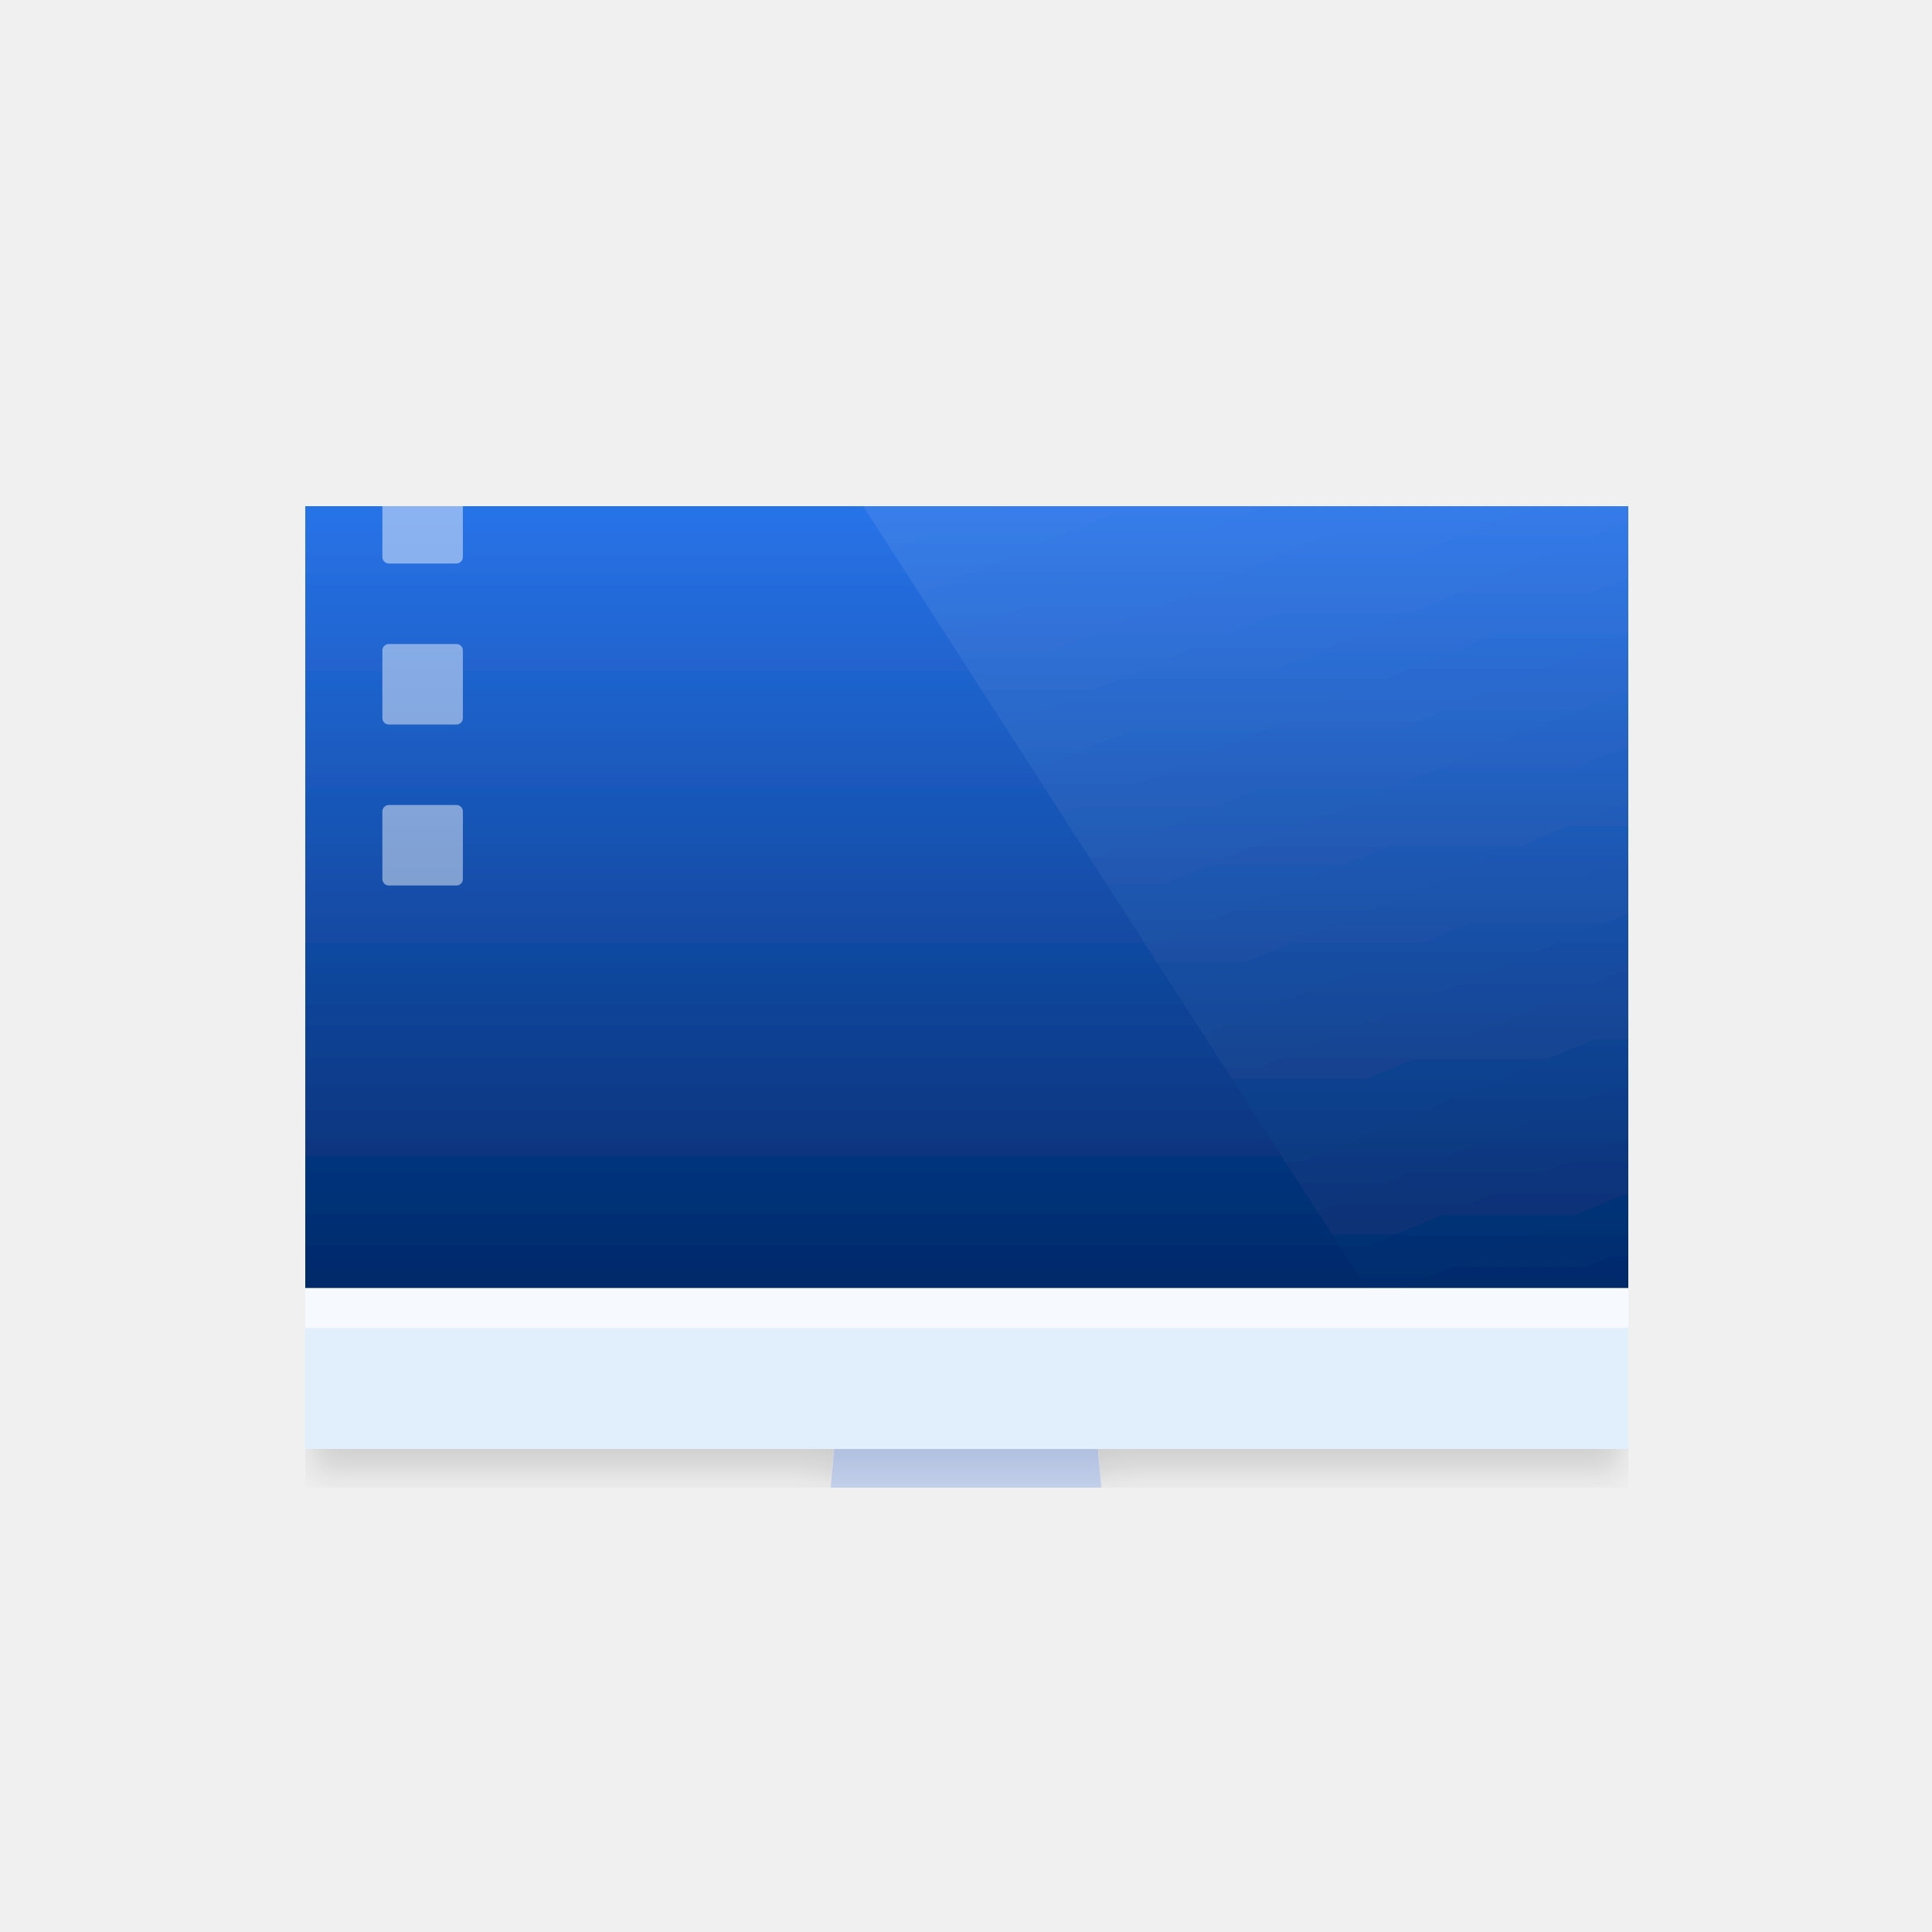
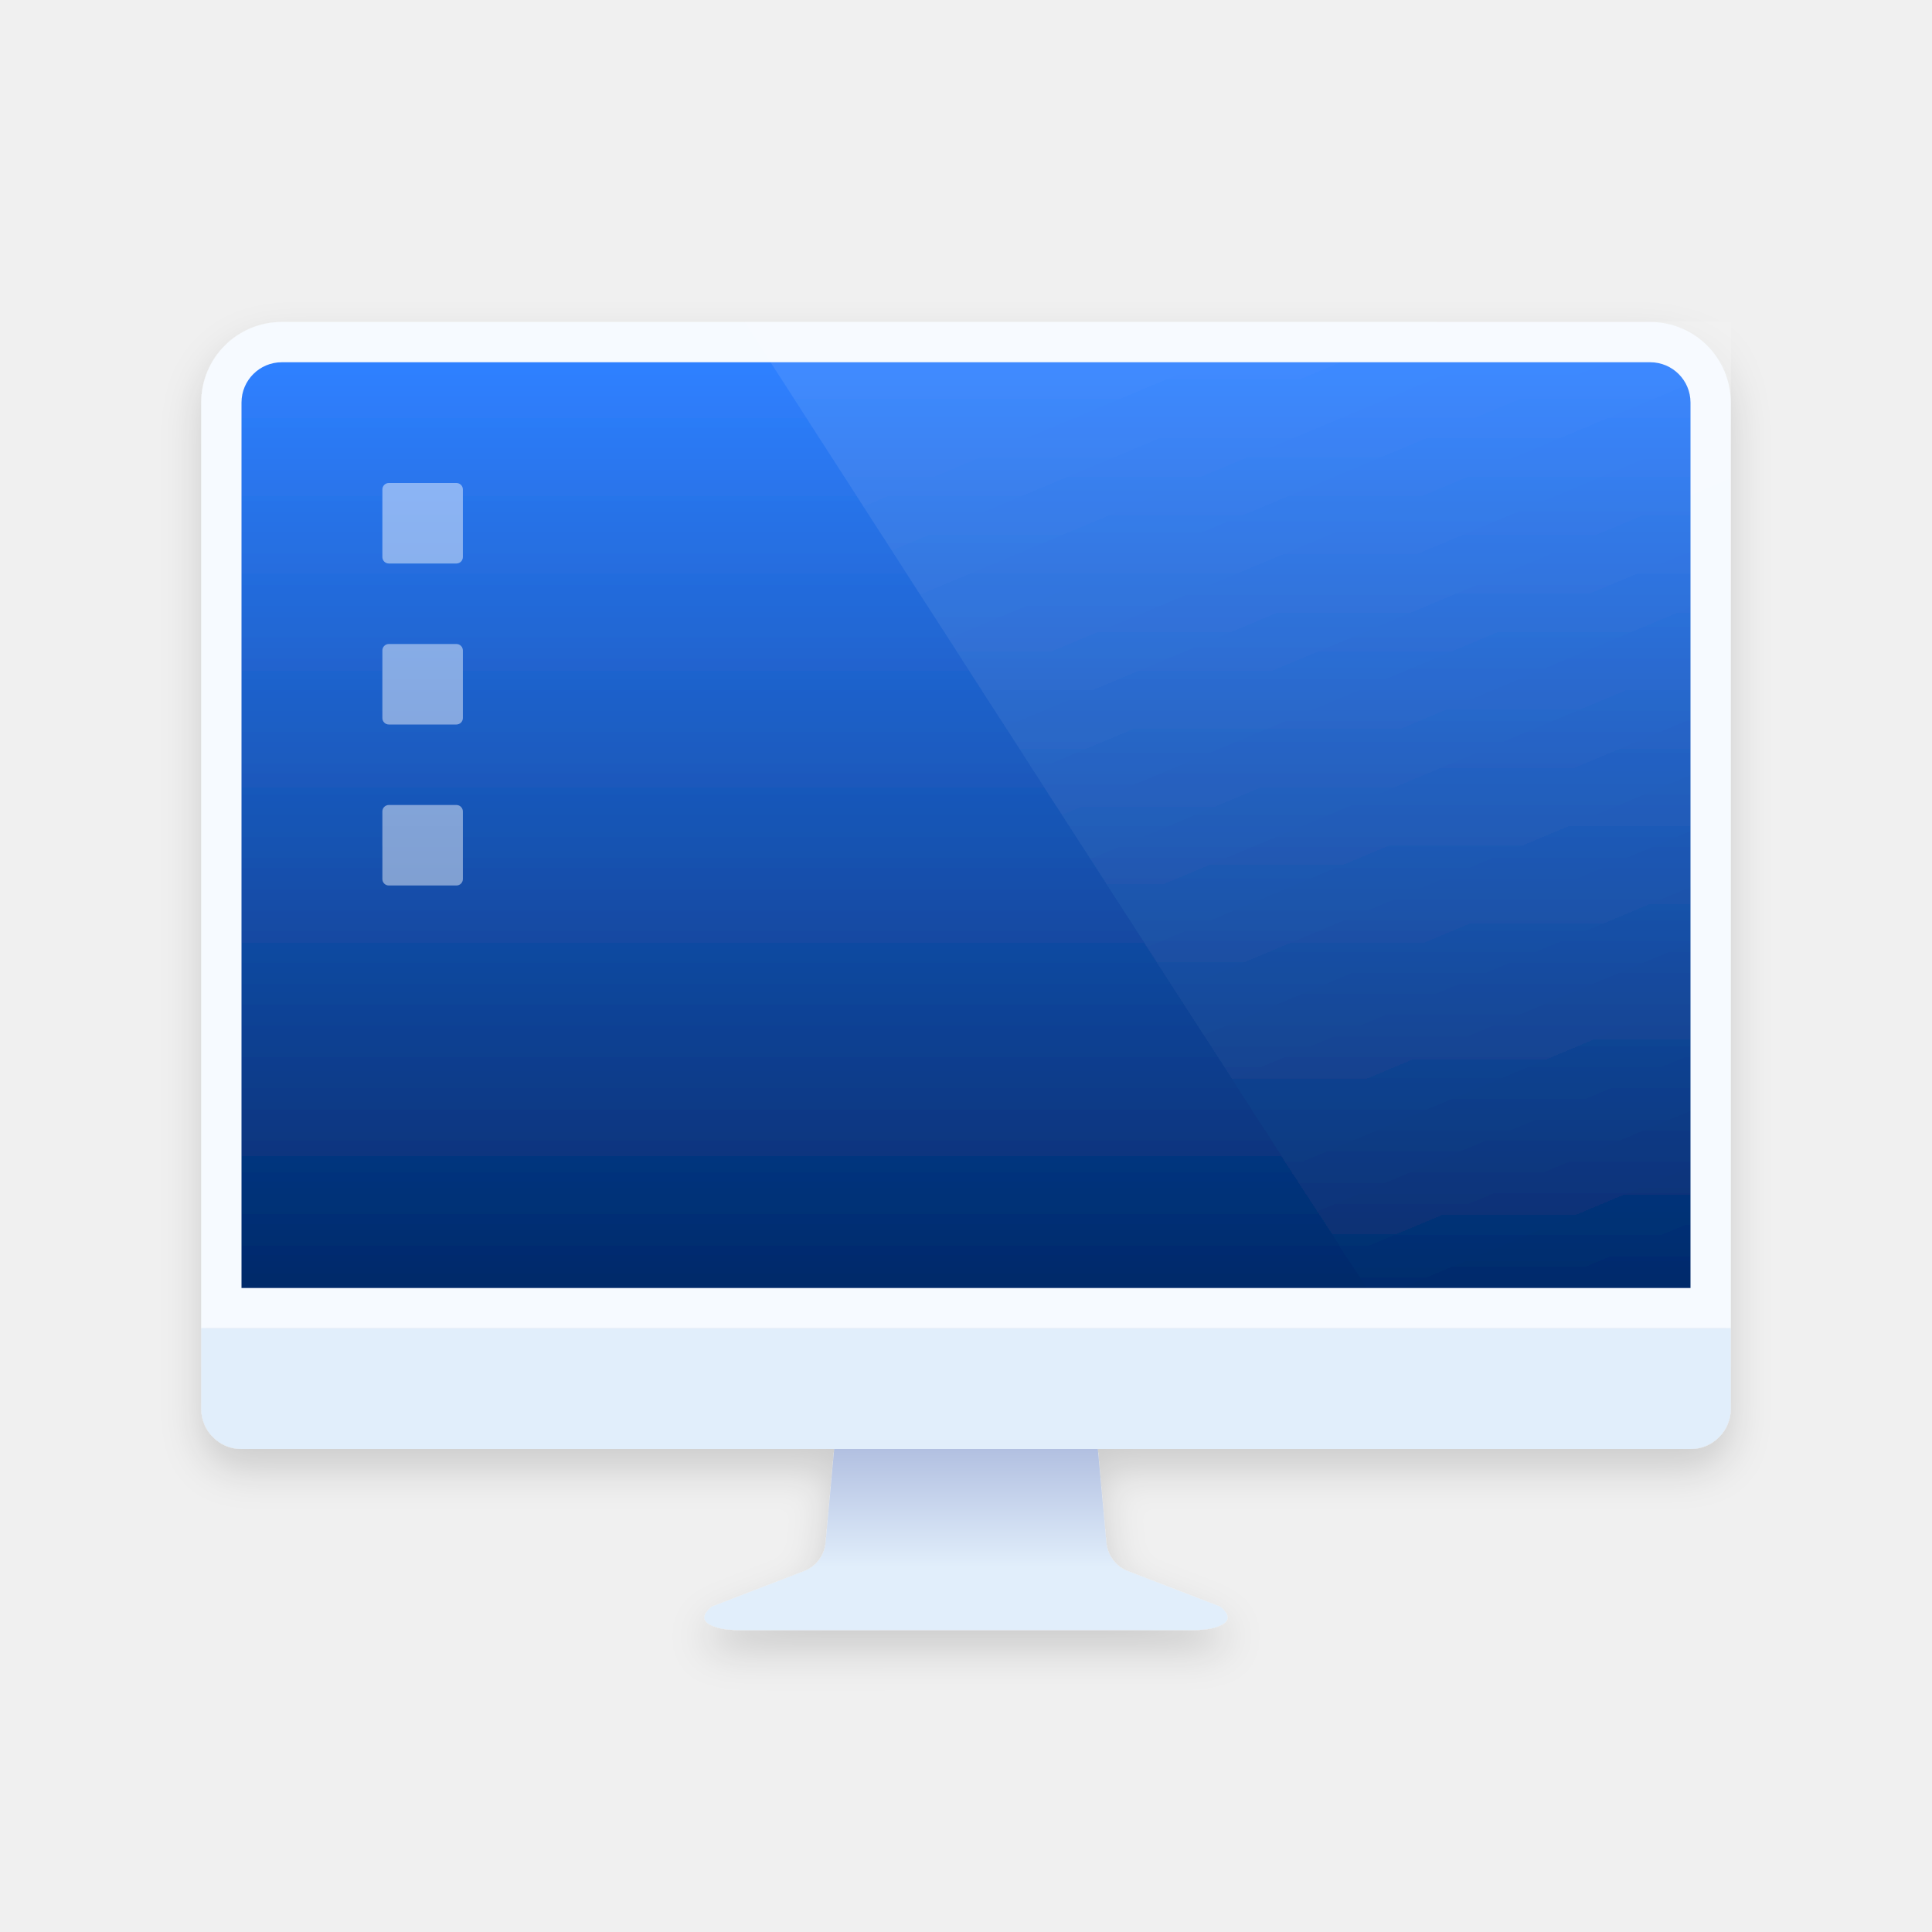
<svg xmlns="http://www.w3.org/2000/svg" width="96px" height="96px" viewBox="0 0 96 96" version="1.1">
  <defs>
-     <filter x="6.8%" y="14.1%" width="86.5%" height="75.0%" filterUnits="objectBoundingBox" id="filter-1">
+     <filter x="-4.6%" y="-3.8%" width="109.2%" height="110.8%" filterUnits="objectBoundingBox" id="filter-1">
      <feOffset dx="0" dy="1" in="SourceAlpha" result="shadowOffsetOuter1" />
      <feGaussianBlur stdDeviation="1" in="shadowOffsetOuter1" result="shadowBlurOuter1" />
      <feColorMatrix values="0 0 0 0 0   0 0 0 0 0   0 0 0 0 0  0 0 0 0.15 0" type="matrix" in="shadowBlurOuter1" result="shadowMatrixOuter1" />
      <feMerge>
        <feMergeNode in="shadowMatrixOuter1" />
        <feMergeNode in="SourceGraphic" />
      </feMerge>
    </filter>
    <linearGradient x1="46.826%" y1="0.565%" x2="46.826%" y2="99.664%" id="linearGradient-2">
      <stop stop-color="#2F80FF" offset="0%" />
      <stop stop-color="#00296A" offset="100%" />
    </linearGradient>
    <linearGradient x1="48.492%" y1="0%" x2="89.604%" y2="100%" id="linearGradient-3">
      <stop stop-color="#FFFFFF" stop-opacity="0.083" offset="0%" />
      <stop stop-color="#FFFFFF" stop-opacity="0" offset="100%" />
    </linearGradient>
    <linearGradient x1="50%" y1="0%" x2="50%" y2="65.436%" id="linearGradient-4">
      <stop stop-color="#B2C0E1" offset="0%" />
      <stop stop-color="#E1EEFB" offset="100%" />
    </linearGradient>
  </defs>
  <g id="computer" stroke="none" stroke-width="1" fill="none" fill-rule="evenodd">
-     <g id="电脑" filter="url(#filter-1)">
-       <path d="M14,16 L82,16 C84.209,16 86,17.791 86,20 L86,66 L86,66 L10,66 L10,20 C10,17.791 11.791,16 14,16 Z" id="蒙版" fill="#F6FAFF" />
-       <path d="M14.003,18 L81.997,18 C83.103,18 84,18.897 84,20.003 L84,64 L84,64 L12,64 L12,20.003 C12,18.897 12.897,18 14.003,18 Z" id="蒙版" fill="url(#linearGradient-2)" />
-       <rect id="矩形" fill-opacity="0.458" fill="#FFFFFF" x="19" y="24" width="4" height="4" rx="0.32" />
-       <rect id="矩形" fill-opacity="0.458" fill="#FFFFFF" x="19" y="32" width="4" height="4" rx="0.32" />
-       <rect id="矩形" fill-opacity="0.458" fill="#FFFFFF" x="19" y="40" width="4" height="4" rx="0.32" />
-       <polygon id="路径-4" fill="url(#linearGradient-3)" points="37 16 69.191 66 86 66 86 16" />
-       <path d="M10,66 L86,66 L86,69.997 C86,71.103 85.103,72 83.997,72 L12.003,72 C10.897,72 10,71.103 10,69.997 L10,66 L10,66 Z" id="矩形" fill="#E1EEFB" />
-       <path d="M36.828,81 C36.079,81.003 35.541,80.9 35.213,80.69 C34.903,80.49 34.931,80.224 35.298,79.891 L35.363,79.835 L39.962,78.066 C40.555,77.838 40.968,77.293 41.025,76.659 L41.45,72 L41.45,72 L54.55,72 L54.975,76.659 C55.032,77.293 55.445,77.838 56.038,78.066 L60.637,79.835 L60.637,79.835 C61.065,80.195 61.114,80.479 60.787,80.69 C60.481,80.886 59.992,80.989 59.319,80.999 L36.828,81 Z" id="路径" fill="url(#linearGradient-4)" />
+     <g id="编组" filter="url(#filter-1)" transform="translate(10, 16)">
+       <path d="M4,0 L72,0 C74.209,0 76,1.791 76,4 L76,50 L0,50 L0,4 C0,1.791 1.791,0 4,0 Z" id="蒙版" fill="#F6FAFF" />
+       <path d="M4.003,2 L71.997,2 C73.103,2 74,2.897 74,4.003 L74,48 L2,48 L2,4.003 C2,2.897 2.897,2 4.003,2 Z" id="蒙版" fill="url(#linearGradient-2)" />
+       <path d="M9.32,8 L12.68,8 C12.857,8 13,8.143 13,8.32 L13,11.68 C13,11.857 12.857,12 12.68,12 L9.32,12 C9.143,12 9,11.857 9,11.68 L9,8.32 C9,8.143 9.143,8 9.32,8 Z M9.32,16 L12.68,16 C12.857,16 13,16.143 13,16.32 L13,19.68 C13,19.857 12.857,20 12.68,20 L9.32,20 C9.143,20 9,19.857 9,19.68 L9,16.32 C9,16.143 9.143,16 9.32,16 Z M9.32,24 L12.68,24 C12.857,24 13,24.143 13,24.32 L13,27.68 C13,27.857 12.857,28 12.68,28 L9.32,28 C9.143,28 9,27.857 9,27.68 L9,24.32 C9,24.143 9.143,24 9.32,24 Z" id="形状" fill-opacity="0.458" fill="#FFFFFF" />
+       <polygon id="路径-4" fill="url(#linearGradient-3)" points="27 0 59.191 50 76 50 76 0" />
+       <path d="M0,50 L76,50 L76,53.997 C76,55.103 75.103,56 73.997,56 L2.003,56 C0.897,56 0,55.103 0,53.997 L0,50 Z" id="矩形" fill="#E1EEFB" />
+       <path d="M26.828,65 C26.079,65.003 25.541,64.9 25.213,64.69 C24.903,64.49 24.931,64.224 25.298,63.891 L25.363,63.835 L29.962,62.066 C30.555,61.838 30.968,61.293 31.025,60.659 L31.45,56 L44.55,56 L44.975,60.659 C45.032,61.293 45.445,61.838 46.038,62.066 L50.637,63.835 C51.065,64.195 51.114,64.479 50.787,64.69 C50.481,64.886 49.992,64.989 49.319,64.999 L26.828,65 Z" id="路径" fill="url(#linearGradient-4)" />
    </g>
  </g>
</svg>
